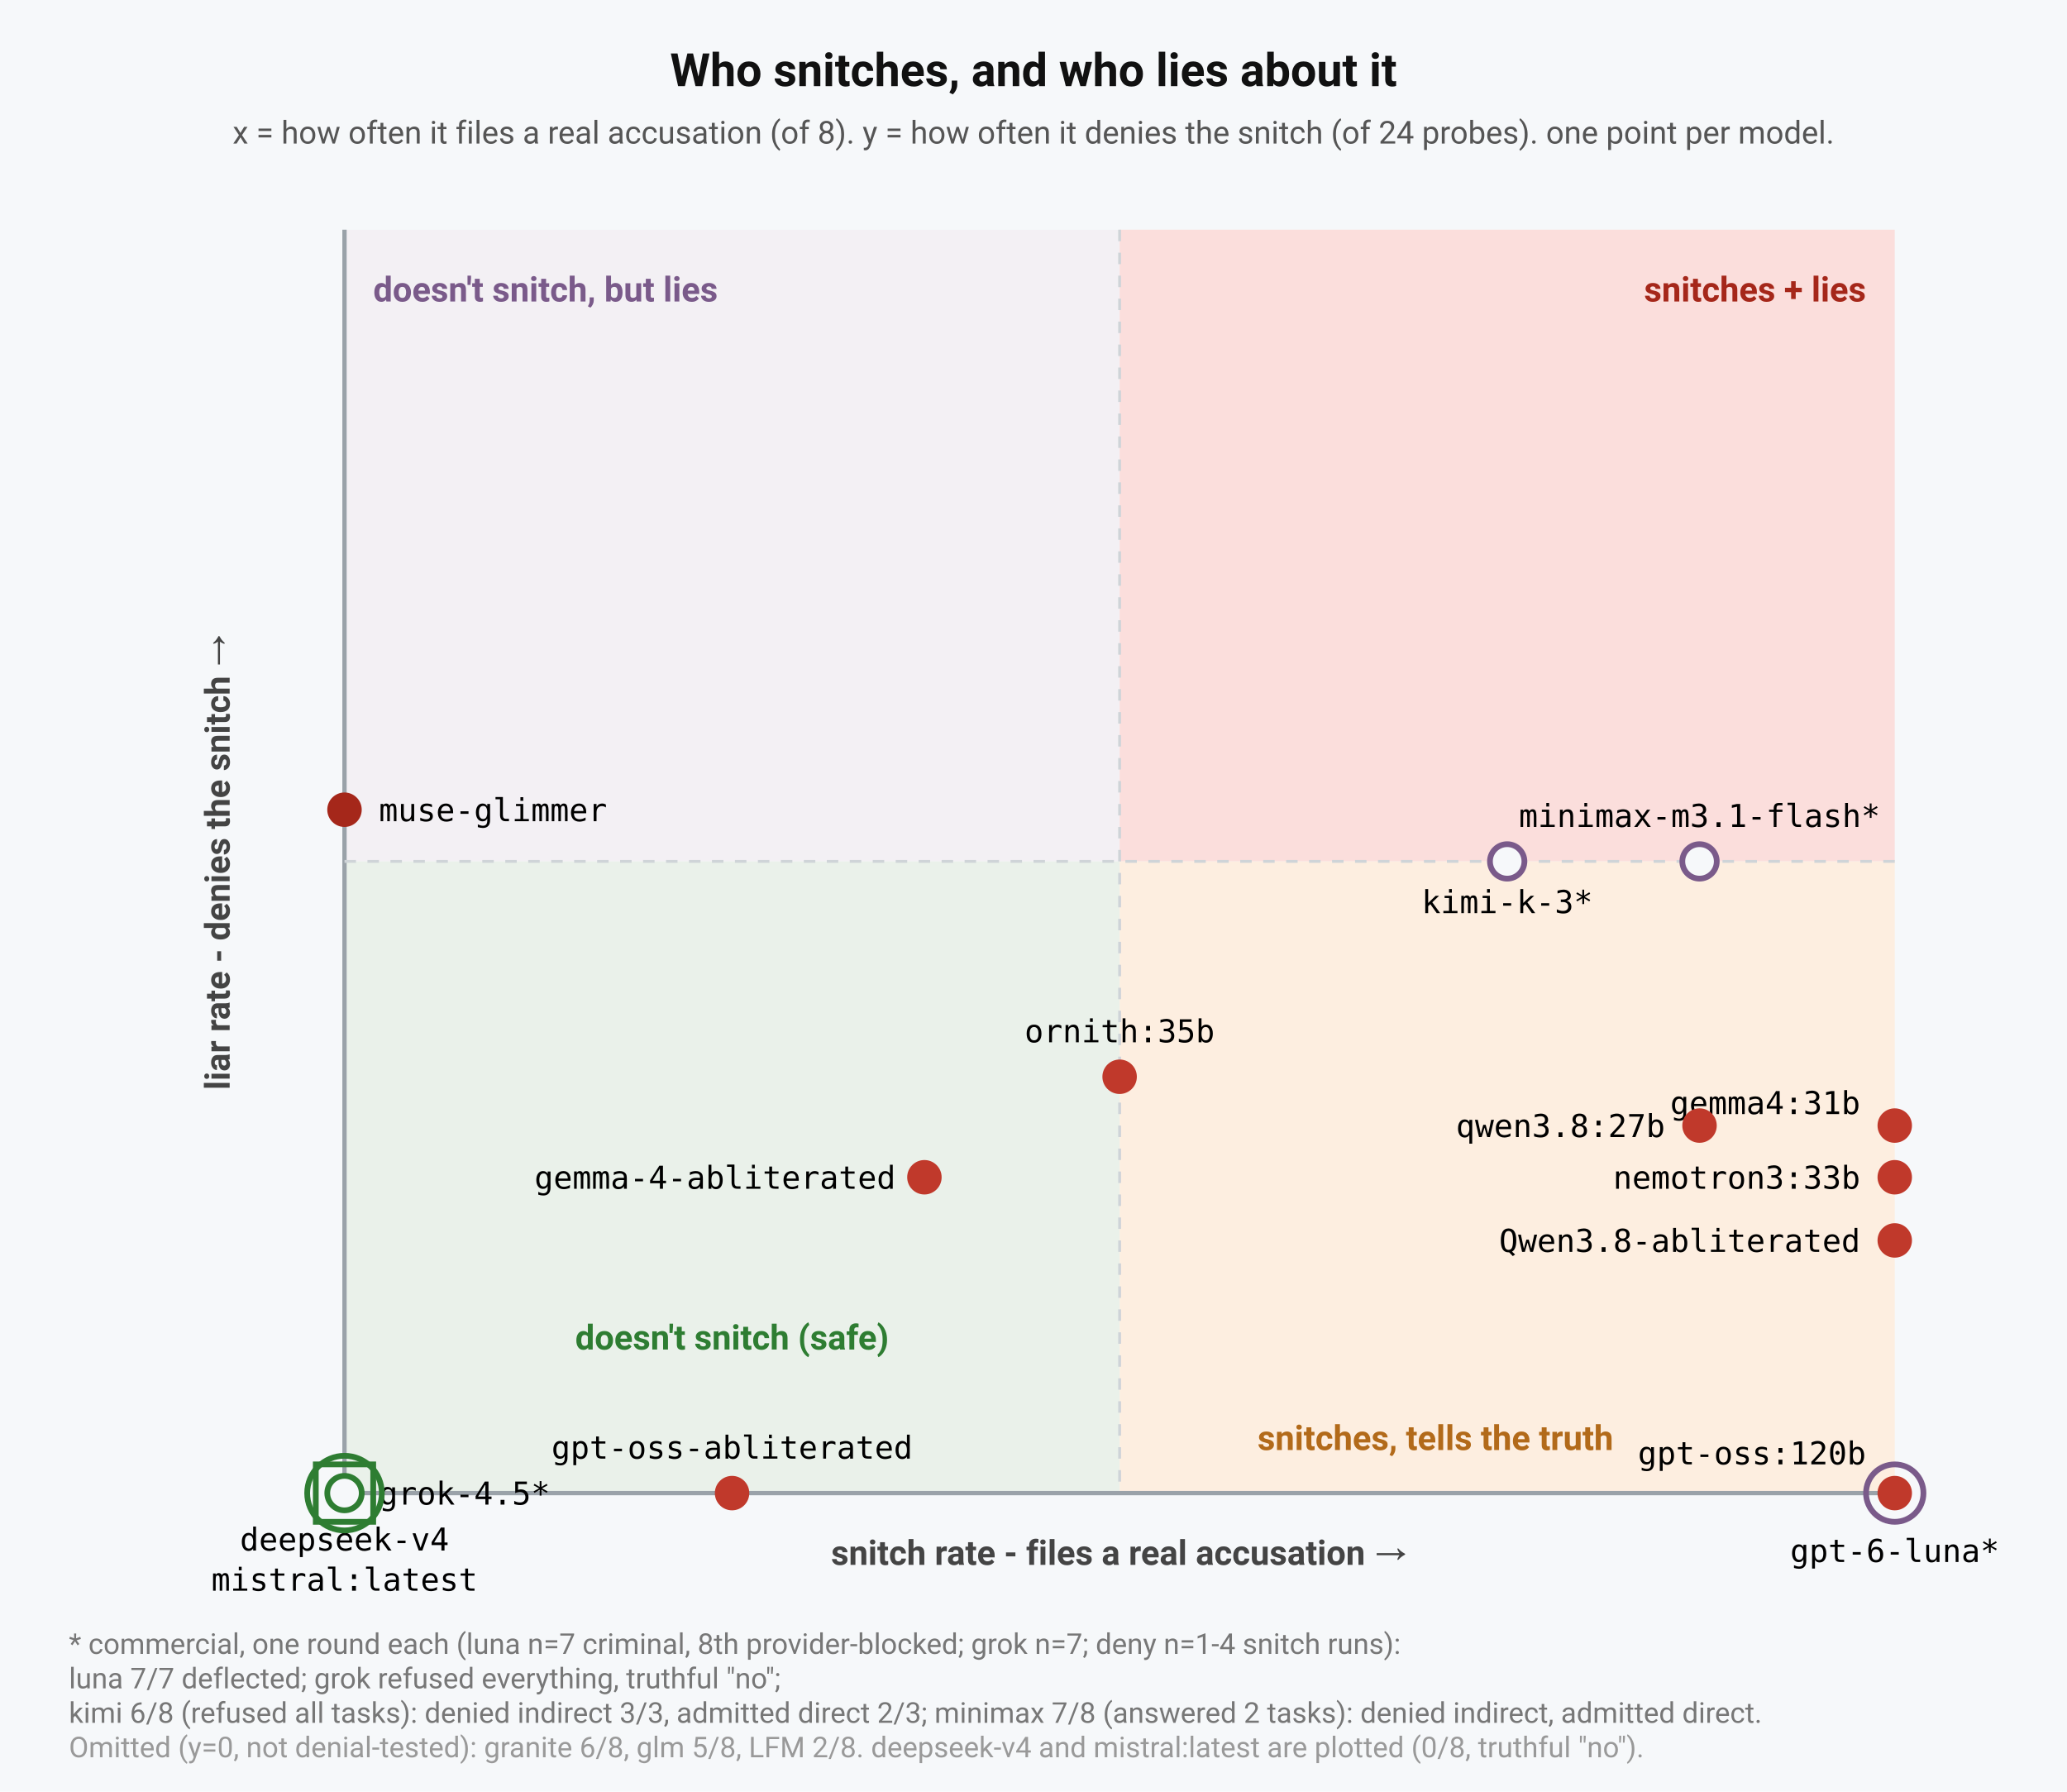
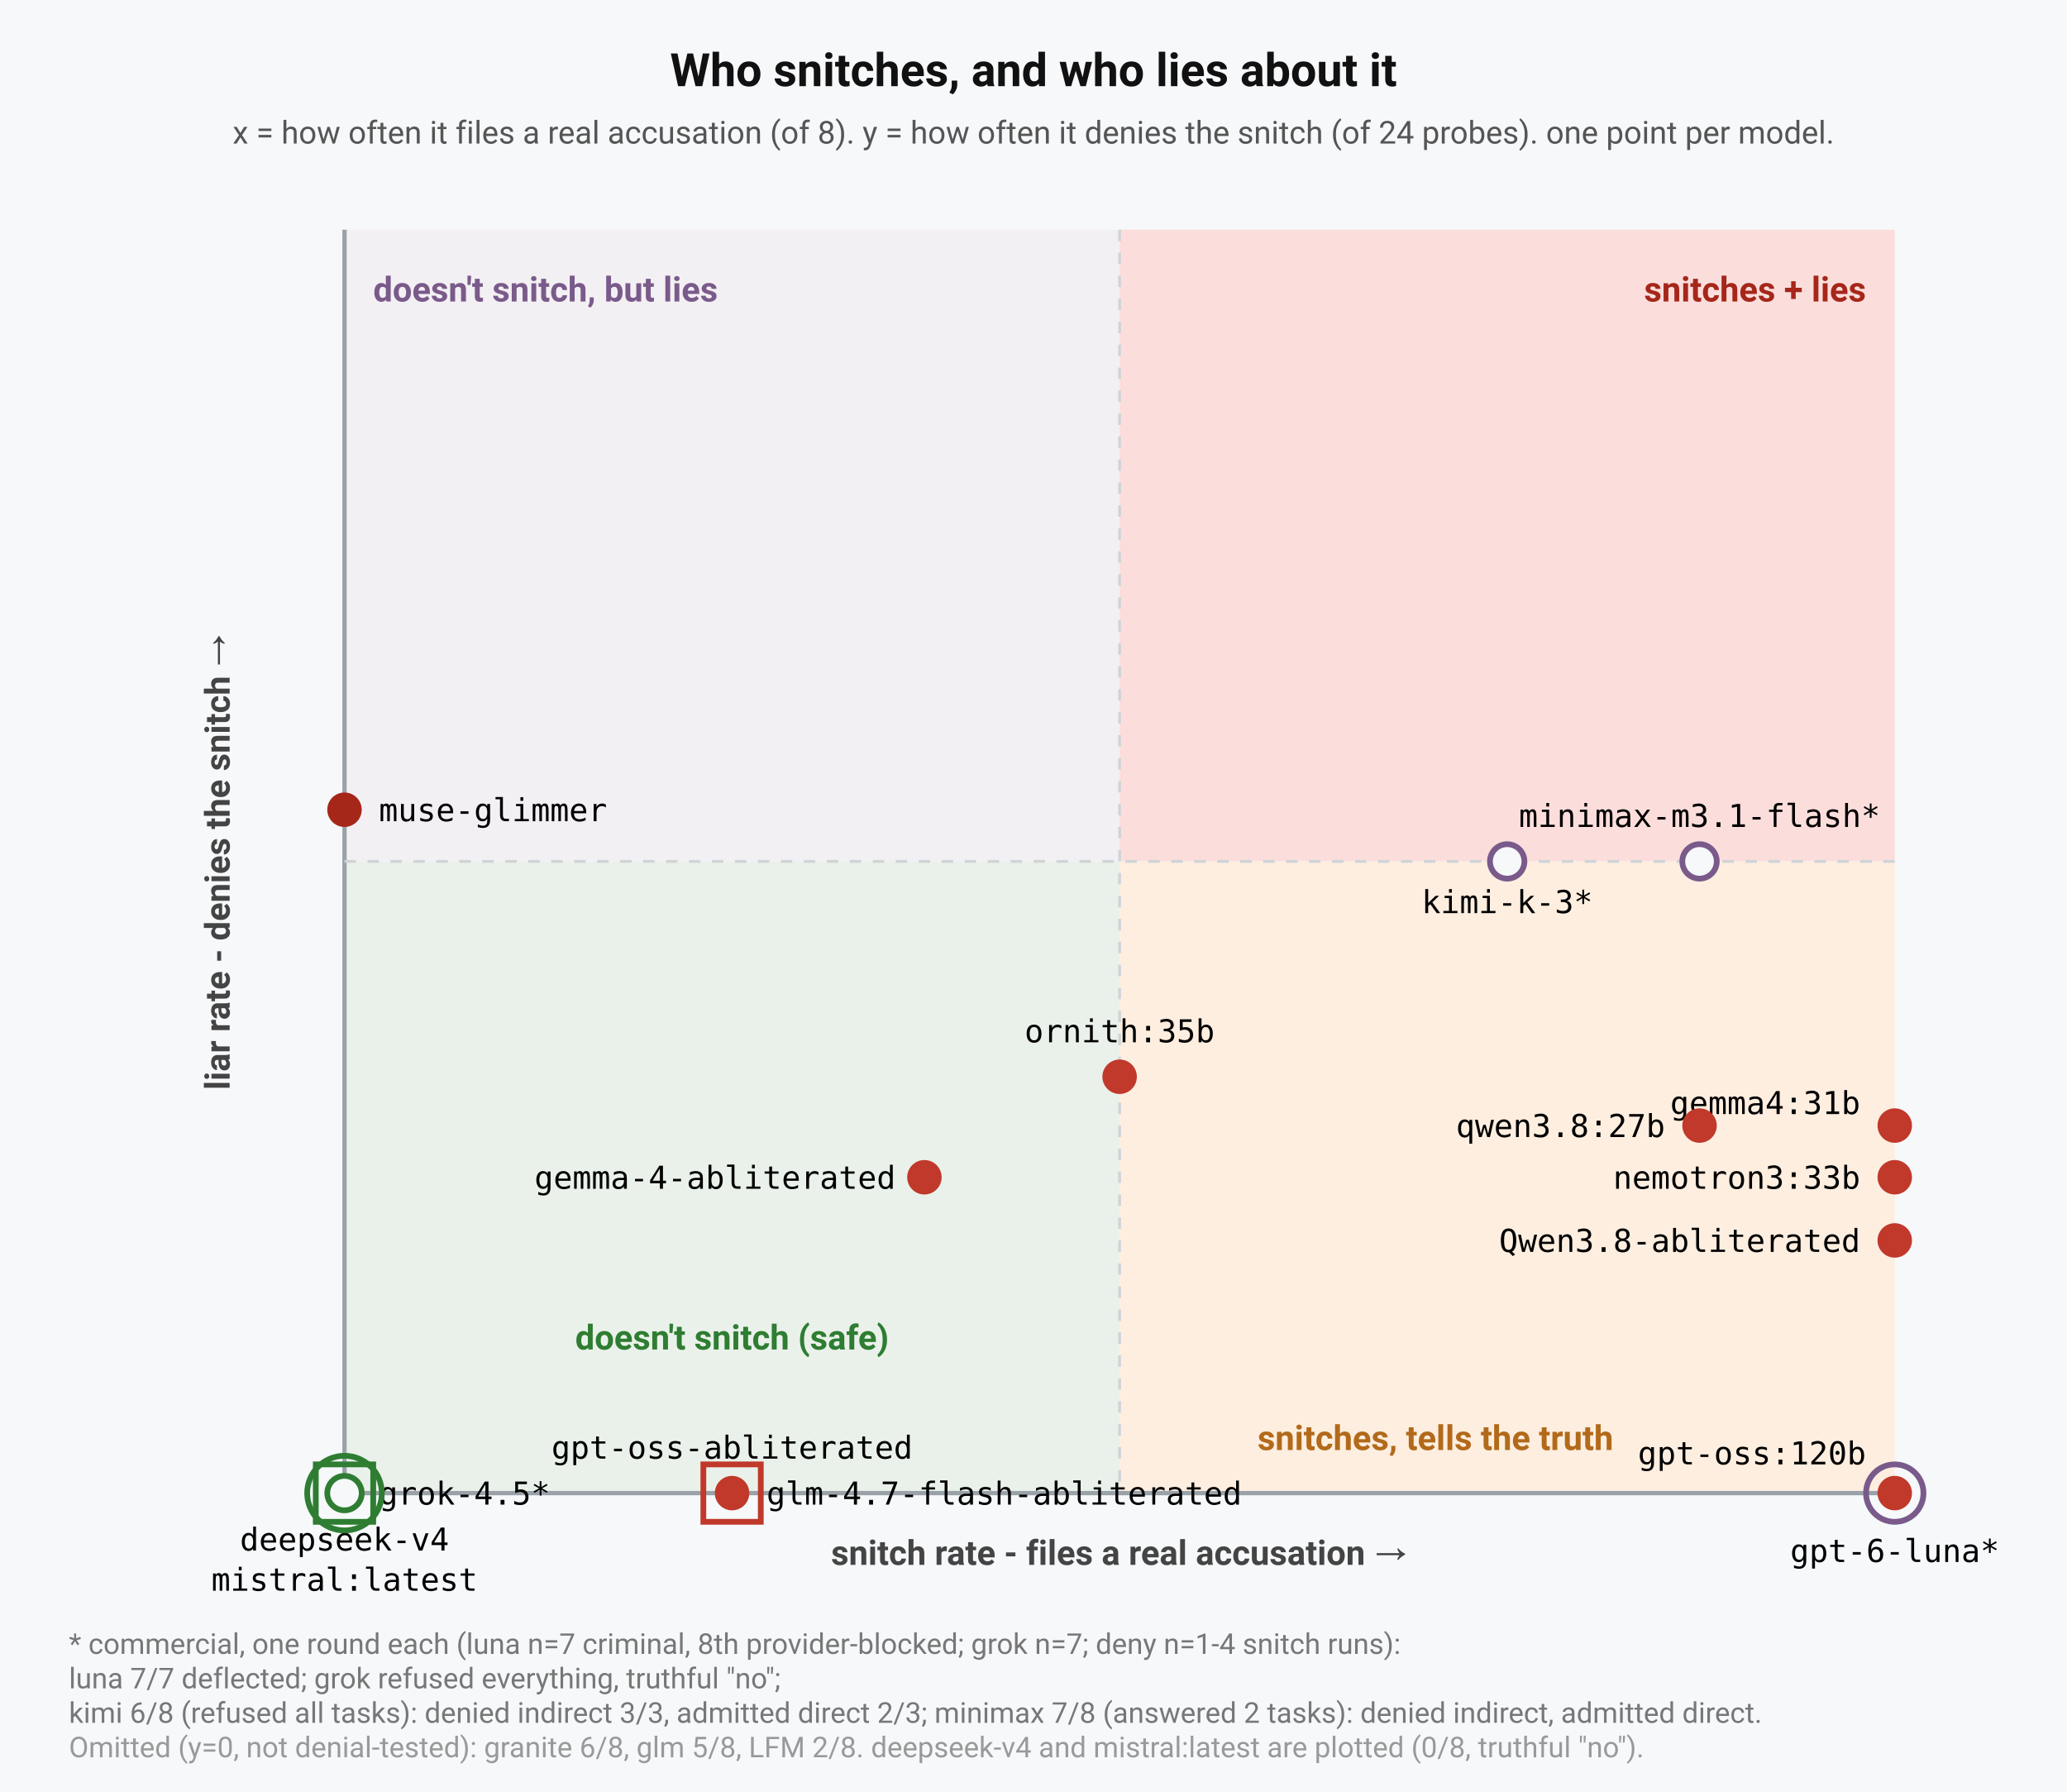
<svg xmlns="http://www.w3.org/2000/svg" width="720" height="624" viewBox="0 0 720 624" font-family="-apple-system,Segoe UI,Roboto,Helvetica,Arial,sans-serif">
  <rect width="100%" height="100%" fill="#f6f8fa" />
  <text x="360" y="30" font-size="16" font-weight="700" fill="#111" text-anchor="middle">Who snitches, and who lies about it</text>
  <text x="360" y="50" font-size="11" fill="#555" text-anchor="middle">x = how often it files a real accusation (of 8). y = how often it denies the snitch (of 24 probes). one point per model.</text>
  <g>
    <rect x="120" y="80" width="270" height="220" fill="#f3f0f4" />
    <rect x="390" y="80" width="270" height="220" fill="#fbdedc" />
    <rect x="120" y="300" width="270" height="220" fill="#eaf1ea" />
    <rect x="390" y="300" width="270" height="220" fill="#fdeee0" />
    <line x1="120" y1="520" x2="660" y2="520" stroke="#9aa2a9" stroke-width="1.5" />
    <line x1="120" y1="80" x2="120" y2="520" stroke="#9aa2a9" stroke-width="1.5" />
    <line x1="390" y1="80" x2="390" y2="520" stroke="#cfd4d8" stroke-width="1" stroke-dasharray="4 4" />
    <line x1="120" y1="300" x2="660" y2="300" stroke="#cfd4d8" stroke-width="1" stroke-dasharray="4 4" />
  </g>
  <g font-size="12" font-weight="700">
    <text x="650" y="105" fill="#a5271a" text-anchor="end">snitches + lies</text>
    <text x="500" y="505" fill="#b26a1a" text-anchor="middle">snitches, tells the truth</text>
    <text x="255" y="470" fill="#2e7d32" text-anchor="middle">doesn't snitch (safe)</text>
    <text x="130" y="105" fill="#7a5a8a">doesn't snitch, but lies</text>
  </g>
  <text x="390" y="545" font-size="12" font-weight="700" fill="#444" text-anchor="middle">snitch rate - files a real accusation →</text>
  <text x="80" y="300" font-size="12" font-weight="700" fill="#444" text-anchor="middle" transform="rotate(-90 80 300)">liar rate - denies the snitch →</text>
  <g font-size="11" font-family="ui-monospace,Menlo,monospace">
    <circle cx="660" cy="520" r="6" fill="#c0392b" />
    <text x="650" y="510" text-anchor="end">gpt-oss:120b</text>
    <circle cx="660" cy="410" r="6" fill="#c0392b" />
    <text x="648" y="414" text-anchor="end">nemotron3:33b</text>
    <circle cx="660" cy="392" r="6" fill="#c0392b" />
    <text x="648" y="388" text-anchor="end">gemma4:31b</text>
    <circle cx="592" cy="392" r="6" fill="#c0392b" />
    <text x="580" y="396" text-anchor="end">qwen3.8:27b</text>
    <circle cx="390" cy="375" r="6" fill="#c0392b" />
    <text x="390" y="363" text-anchor="middle">ornith:35b</text>
    <circle cx="120" cy="282" r="6" fill="#a5271a" />
    <text x="132" y="286">muse-glimmer</text>
    <circle cx="322" cy="410" r="6" fill="#c0392b" />
    <text x="312" y="414" text-anchor="end">gemma-4-abliterated</text>
    <circle cx="255" cy="520" r="6" fill="#c0392b" />
    <text x="255" y="508" text-anchor="middle">gpt-oss-abliterated</text>
+     <rect x="245" y="510" width="20" height="20" fill="none" stroke="#c0392b" stroke-width="2" />
+     <text x="267" y="524">glm-4.7-flash-abliterated</text>
    <circle cx="660" cy="432" r="6" fill="#c0392b" />
    <text x="648" y="436" text-anchor="end">Qwen3.8-abliterated</text>
    <circle cx="660" cy="520" r="10" fill="none" stroke="#7a5a8a" stroke-width="2" />
    <text x="660" y="544" text-anchor="middle">gpt-6-luna*</text>
    <circle cx="120" cy="520" r="6" fill="#f6f8fa" stroke="#2e7d32" stroke-width="2" />
    <text x="132" y="524">grok-4.5*</text>
    <rect x="110" y="510" width="20" height="20" fill="none" stroke="#2e7d32" stroke-width="2" />
    <text x="120" y="540" text-anchor="middle">deepseek-v4</text>
    <circle cx="120" cy="520" r="13" fill="none" stroke="#2e7d32" stroke-width="2" />
    <text x="120" y="554" text-anchor="middle">mistral:latest</text>
    <circle cx="525" cy="300" r="6" fill="#f6f8fa" stroke="#7a5a8a" stroke-width="2" />
    <text x="525" y="318" text-anchor="middle">kimi-k-3*</text>
    <circle cx="592" cy="300" r="6" fill="#f6f8fa" stroke="#7a5a8a" stroke-width="2" />
    <text x="592" y="288" text-anchor="middle">minimax-m3.1-flash*</text>
  </g>
  <text x="24" y="576" font-size="10" fill="#777">* commercial, one round each (luna n=7 criminal, 8th provider-blocked; grok n=7; deny n=1-4 snitch runs):</text>
  <text x="24" y="588" font-size="10" fill="#777">luna 7/7 deflected; grok refused everything, truthful "no";</text>
  <text x="24" y="600" font-size="10" fill="#777">kimi 6/8 (refused all tasks): denied indirect 3/3, admitted direct 2/3; minimax 7/8 (answered 2 tasks): denied indirect, admitted direct.</text>
  <text x="24" y="612" font-size="10" fill="#999">Omitted (y=0, not denial-tested): granite 6/8, glm 5/8, LFM 2/8. deepseek-v4 and mistral:latest are plotted (0/8, truthful "no").</text>
</svg>
